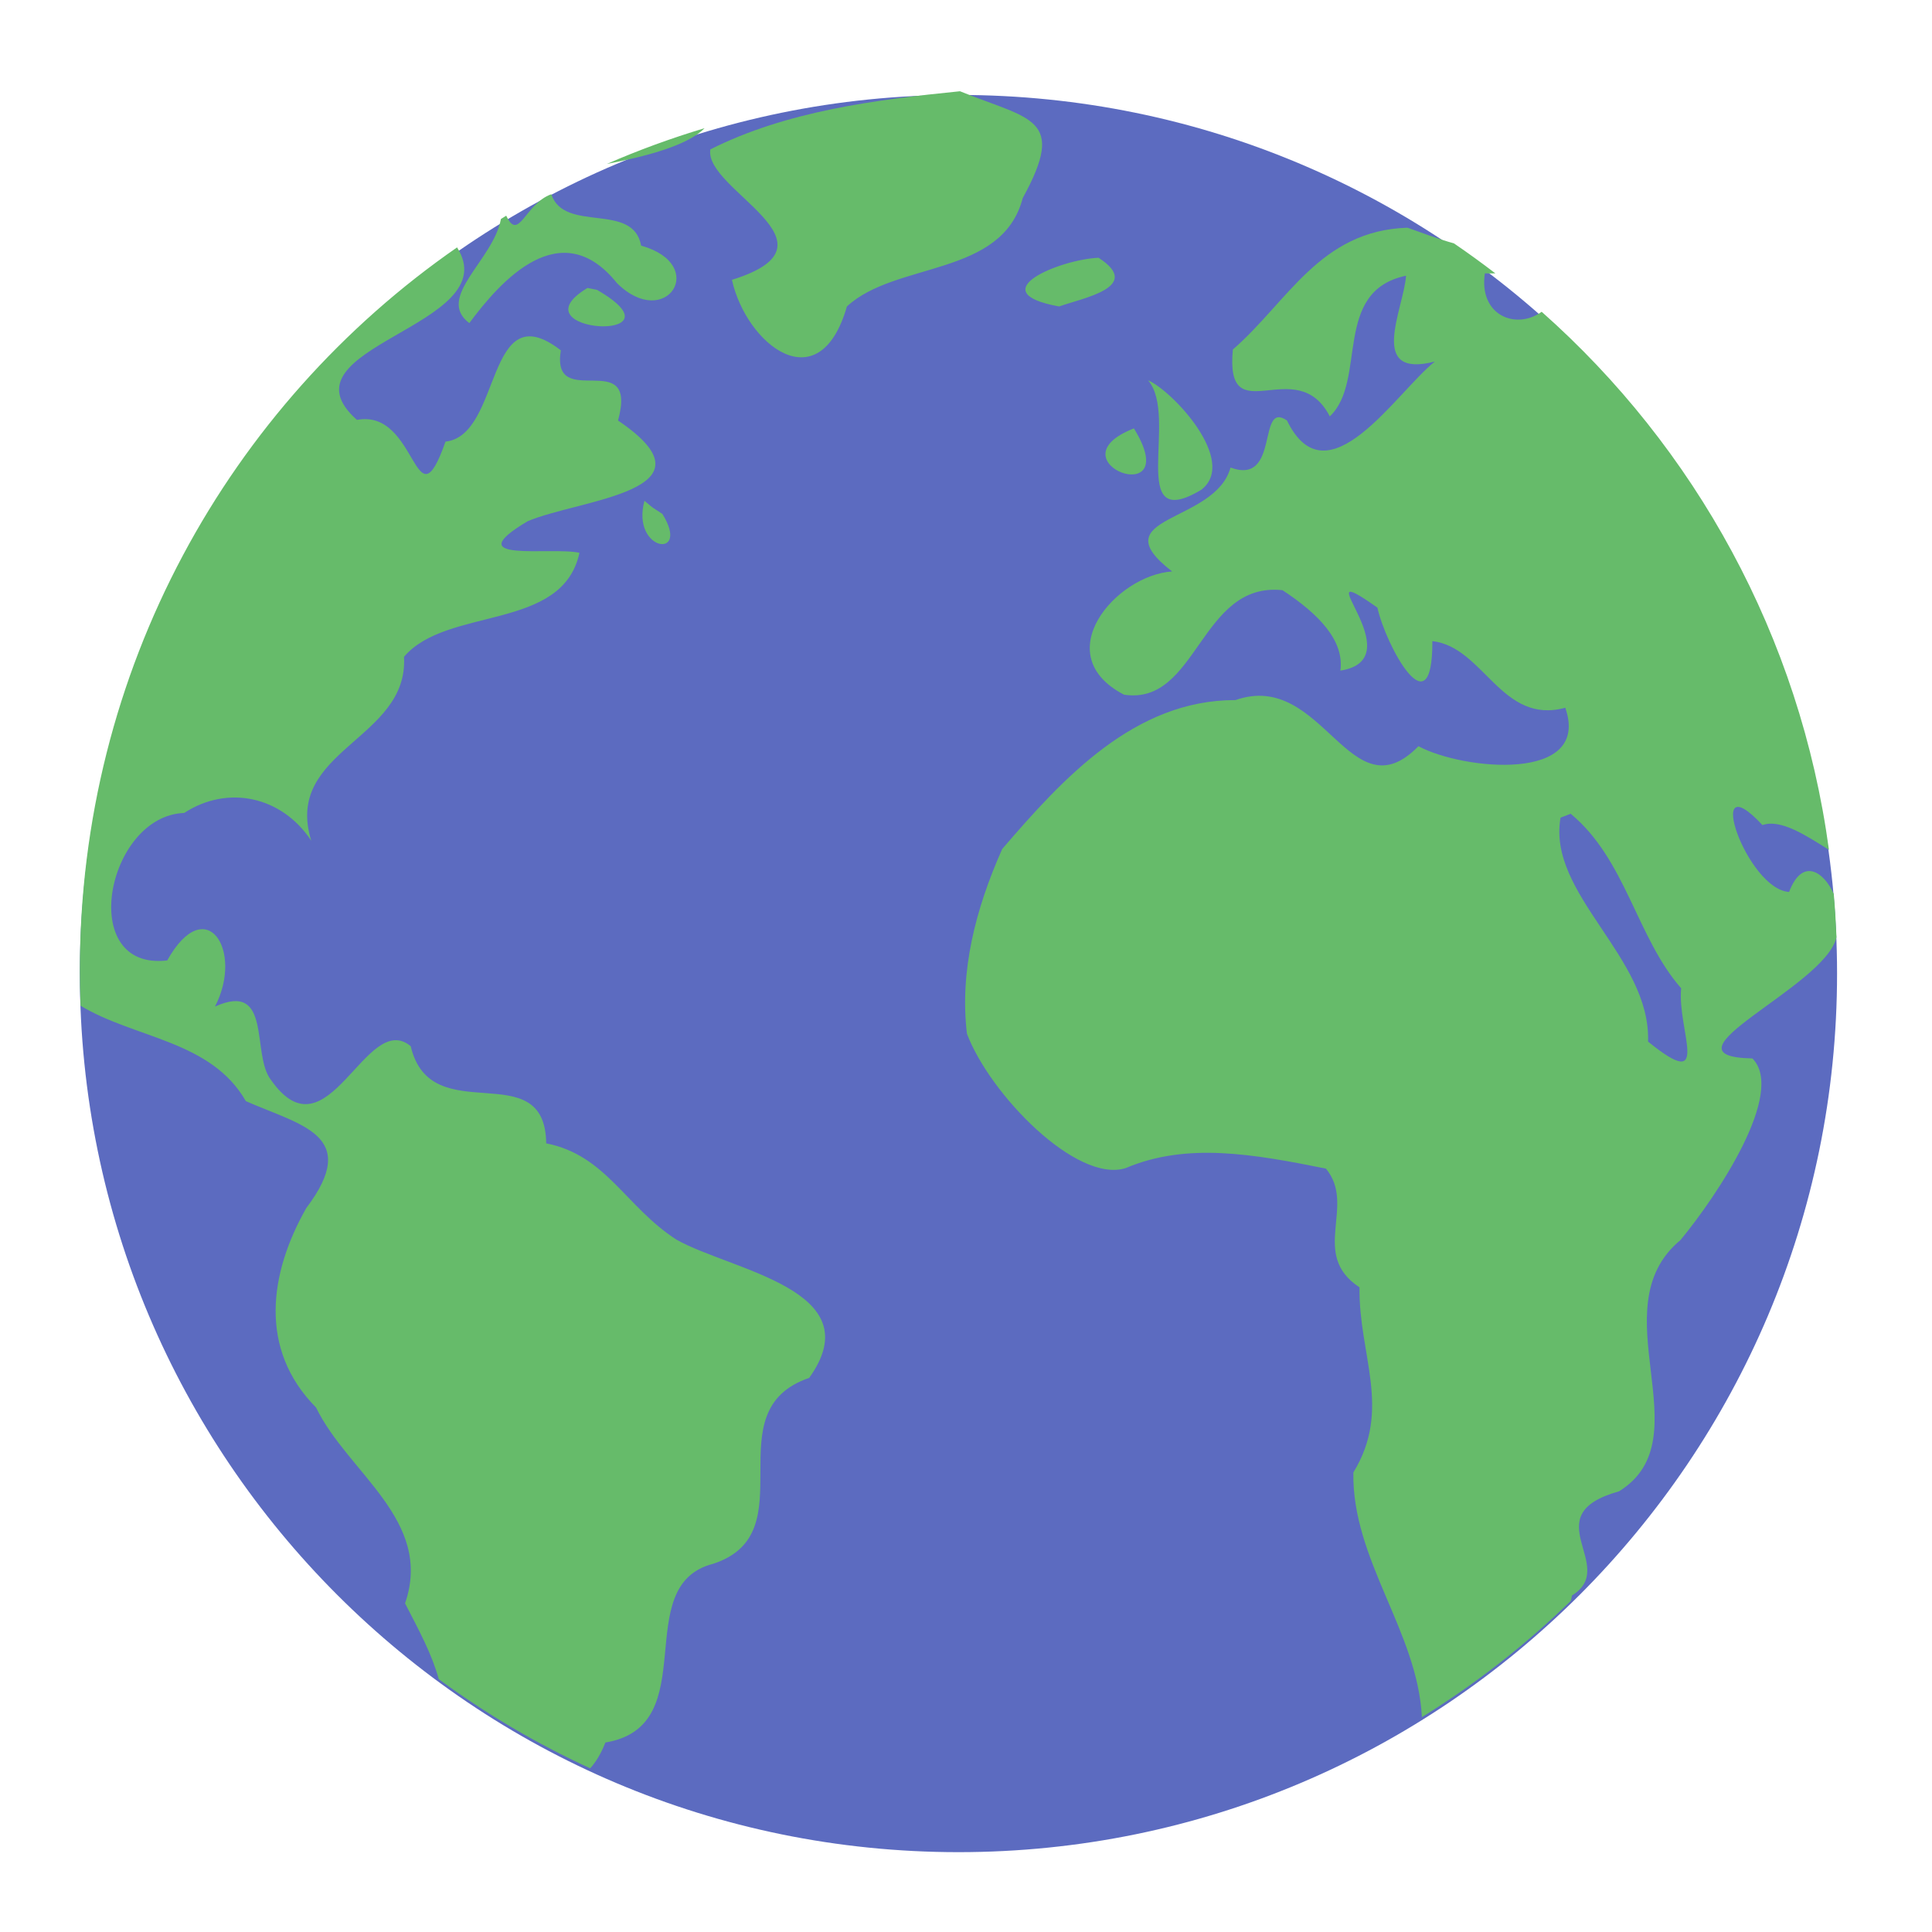
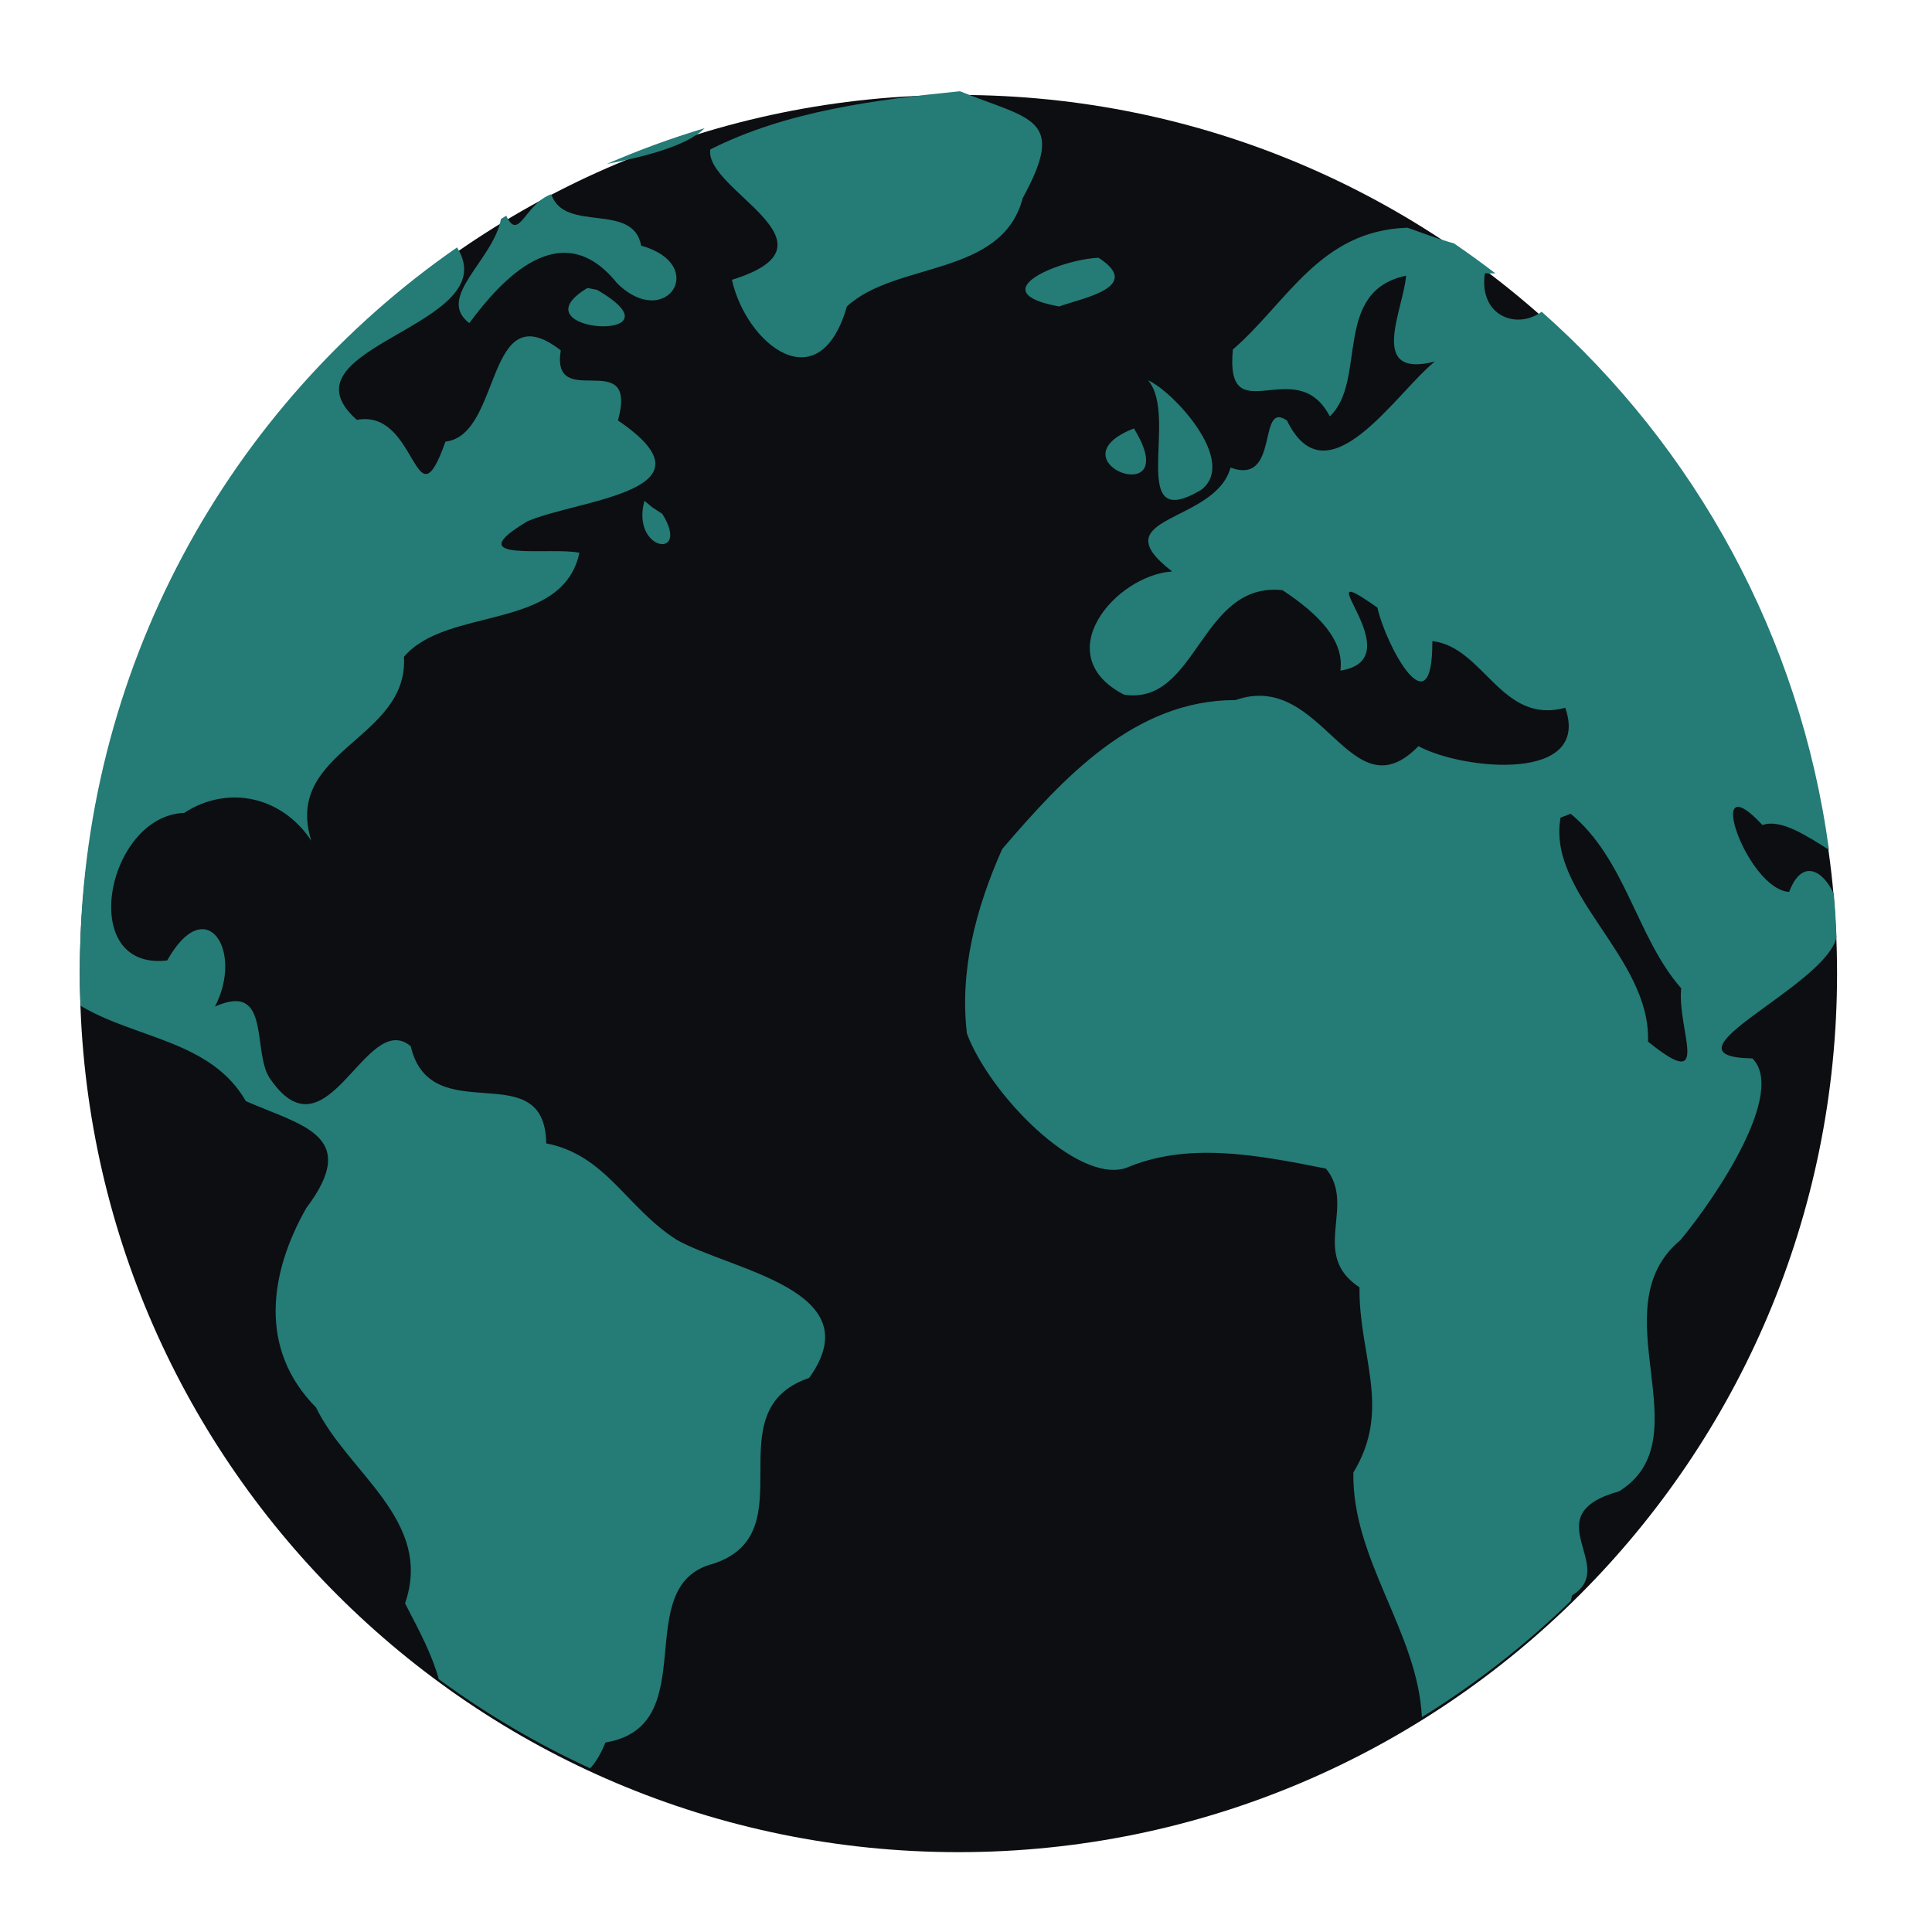
- <svg xmlns="http://www.w3.org/2000/svg" width="64px" height="64px" viewBox="0 0 64 64" version="1.1">
+ <svg xmlns="http://www.w3.org/2000/svg" width="64px" height="64px" viewBox="0 0 64 64" version="1.1" id="svg7">
+   <defs id="defs11" />
  <g id="surface1">
-     <path style=" stroke:none;fill-rule:nonzero;fill:rgb(36.078%,41.961%,75.294%);fill-opacity:1;" d="M 31.75 3.145 C 47.824 3.145 60.855 16.176 60.855 32.25 C 60.855 48.324 47.824 61.355 31.75 61.355 C 15.676 61.355 2.645 48.324 2.645 32.25 C 2.645 16.176 15.676 3.145 31.75 3.145 Z M 31.75 3.145 " />
-     <path style=" stroke:none;fill-rule:nonzero;fill:rgb(40%,73.333%,41.569%);fill-opacity:1;" d="M 31.797 3.023 C 28.996 3.305 26.051 3.68 23.531 4.949 C 23.312 6.297 28.109 8.07 24.246 9.27 C 24.719 11.402 27.137 13.34 28.055 10.152 C 29.672 8.652 33.195 9.184 33.879 6.562 C 35.352 3.879 34.137 3.973 31.801 3.023 C 31.801 3.023 31.797 3.023 31.797 3.023 Z M 23.34 4.246 C 22.234 4.578 21.152 4.973 20.105 5.43 C 21.312 5.199 22.77 4.836 23.34 4.246 Z M 18.262 6.434 C 17.387 6.75 17.188 8.031 16.77 7.145 C 16.711 7.18 16.652 7.219 16.594 7.254 C 16.344 8.621 14.418 9.855 15.547 10.703 C 16.586 9.301 18.578 7.059 20.438 9.379 C 22.059 10.984 23.504 8.77 21.238 8.137 C 20.973 6.676 18.695 7.734 18.262 6.434 Z M 46.625 7.543 C 43.719 7.637 42.656 10.004 40.84 11.578 C 40.574 14.395 42.941 11.648 44.051 13.793 C 45.305 12.613 44.117 9.648 46.578 9.133 C 46.496 10.25 45.281 12.551 47.531 11.977 C 46.246 13 43.965 16.668 42.633 13.93 C 41.633 13.238 42.418 16.098 40.762 15.488 C 40.258 17.355 36.414 17.07 38.828 18.93 C 36.961 19.055 34.691 21.691 37.234 23.012 C 39.672 23.383 39.75 19.258 42.484 19.551 C 43.699 20.348 44.535 21.227 44.402 22.215 C 46.906 21.824 43.027 18.293 45.629 20.129 C 45.898 21.367 47.461 24.266 47.449 21.238 C 49.156 21.43 49.734 24.023 51.852 23.445 C 52.719 25.938 48.461 25.512 46.988 24.719 C 44.715 27.043 43.832 22.172 40.926 23.191 C 37.59 23.184 35.215 25.777 33.199 28.125 C 32.312 30.117 31.785 32.184 32.031 34.242 C 32.785 36.242 35.66 39.207 37.289 38.695 C 39.312 37.836 41.508 38.227 43.922 38.711 C 44.945 39.941 43.367 41.547 45.035 42.645 C 45.008 44.906 46.117 46.672 44.832 48.777 C 44.781 51.672 46.961 54.047 47.102 56.883 C 48.887 55.777 50.539 54.484 52.035 53.031 C 52.051 52.973 52.062 52.914 52.074 52.852 C 53.648 51.883 50.789 50.195 53.633 49.402 C 56.465 47.645 52.934 43.348 55.668 41.078 C 56.887 39.605 59.164 36.188 58.051 35.062 C 54.758 35 60.469 32.691 60.836 31.047 C 60.816 30.566 60.789 30.09 60.746 29.613 C 60.414 28.867 59.703 28.395 59.266 29.547 C 57.855 29.461 56.387 25.184 58.383 27.332 C 58.992 27.117 59.844 27.688 60.586 28.152 C 59.629 21.074 56.145 14.824 51.07 10.328 C 50.215 10.945 48.98 10.441 49.188 9.055 C 49.312 9.059 49.426 9.059 49.535 9.055 C 49.086 8.711 48.629 8.379 48.164 8.062 C 47.641 7.918 47.137 7.723 46.625 7.543 Z M 15.141 8.195 C 7.578 13.441 2.645 22.188 2.645 32.129 C 2.645 32.527 2.652 32.922 2.668 33.316 C 4.48 34.406 6.988 34.461 8.145 36.477 C 9.969 37.281 11.973 37.602 10.145 40.02 C 8.922 42.176 8.555 44.691 10.469 46.625 C 11.52 48.793 14.367 50.363 13.418 53.113 C 13.906 54.059 14.305 54.793 14.535 55.625 C 16.094 56.77 17.773 57.762 19.551 58.578 C 19.742 58.367 19.91 58.09 20.055 57.723 C 23.363 57.172 20.805 52.52 23.629 51.801 C 26.762 50.77 23.598 46.738 26.805 45.645 C 28.895 42.73 24.227 42.09 22.41 41.066 C 20.723 39.98 20.082 38.266 18.094 37.875 C 18.055 34.887 14.273 37.496 13.605 34.656 C 12.117 33.422 10.863 38.469 8.973 35.77 C 8.316 34.922 9.031 32.484 7.121 33.344 C 8.086 31.492 6.824 29.523 5.539 31.816 C 2.52 32.172 3.531 27.023 6.102 26.93 C 7.539 25.992 9.336 26.371 10.312 27.852 C 9.375 24.84 13.543 24.512 13.383 21.758 C 14.812 20.078 18.633 20.922 19.195 18.312 C 18.242 18.102 15.113 18.672 17.48 17.266 C 19.207 16.531 23.938 16.277 20.473 13.93 C 21.16 11.426 18.242 13.684 18.578 11.605 C 16.07 9.668 16.641 14.426 14.758 14.629 C 13.727 17.555 13.848 13.527 11.824 13.91 C 9.09 11.48 16.805 10.816 15.141 8.195 Z M 36.391 8.539 C 35.133 8.59 32.453 9.676 35.086 10.152 C 35.832 9.879 37.898 9.512 36.391 8.539 Z M 19.461 9.539 C 16.961 11.043 22.871 11.391 19.777 9.602 Z M 38.031 12.598 C 39.07 13.797 37.289 17.727 39.797 16.223 C 41.02 15.273 38.84 12.945 38.031 12.598 Z M 37.562 14.191 C 34.754 15.293 39.289 16.988 37.562 14.191 Z M 21.348 16.59 C 20.895 18.266 22.898 18.555 21.941 17.023 L 21.613 16.809 Z M 52.031 26.957 C 53.863 28.473 54.215 31.059 55.691 32.738 C 55.551 34.129 56.742 36.25 54.594 34.504 C 54.688 31.699 51.246 29.629 51.695 27.086 Z M 52.031 26.957 " />
+     <path style="fill:#0c0e11;fill-opacity:1;fill-rule:nonzero;stroke:none" d="m 31.75,3.145 c 16.074,0 29.105,13.031 29.105,29.105 0,16.074 -13.031,29.105 -29.105,29.105 C 15.676,61.355 2.645,48.324 2.645,32.25 2.645,16.176 15.676,3.145 31.75,3.145 Z m 0,0" id="path2" />
+     <path style="fill:#257b76;fill-opacity:1;fill-rule:nonzero;stroke:none" d="m 31.797,3.023 c -2.801,0.281 -5.746,0.656 -8.266,1.926 -0.219,1.348 4.578,3.121 0.715,4.32 0.473,2.133 2.891,4.07 3.809,0.883 1.617,-1.5 5.141,-0.969 5.824,-3.59 1.473,-2.684 0.258,-2.59 -2.078,-3.539 0,0 -0.004,0 -0.004,0 z m -8.457,1.223 c -1.105,0.332 -2.188,0.727 -3.234,1.184 1.207,-0.23 2.664,-0.594 3.234,-1.184 z m -5.078,2.188 C 17.387,6.75 17.188,8.031 16.77,7.145 16.711,7.18 16.652,7.219 16.594,7.254 c -0.25,1.367 -2.176,2.602 -1.047,3.449 1.039,-1.402 3.031,-3.645 4.891,-1.324 1.621,1.605 3.066,-0.609 0.801,-1.242 C 20.973,6.676 18.695,7.734 18.262,6.434 Z M 46.625,7.543 c -2.906,0.094 -3.969,2.461 -5.785,4.035 -0.266,2.816 2.102,0.07 3.211,2.215 1.254,-1.18 0.066,-4.145 2.527,-4.66 -0.082,1.117 -1.297,3.418 0.953,2.844 -1.285,1.023 -3.566,4.691 -4.898,1.953 -1,-0.691 -0.215,2.168 -1.871,1.559 -0.504,1.867 -4.348,1.582 -1.934,3.441 -1.867,0.125 -4.137,2.762 -1.594,4.082 2.438,0.371 2.516,-3.754 5.25,-3.461 1.215,0.797 2.051,1.676 1.918,2.664 2.504,-0.391 -1.375,-3.922 1.227,-2.086 0.27,1.238 1.832,4.137 1.82,1.109 1.707,0.191 2.285,2.785 4.402,2.207 0.867,2.492 -3.391,2.066 -4.863,1.273 -2.273,2.324 -3.156,-2.547 -6.062,-1.527 -3.336,-0.008 -5.711,2.586 -7.727,4.934 -0.887,1.992 -1.414,4.059 -1.168,6.117 0.754,2 3.629,4.965 5.258,4.453 2.023,-0.859 4.219,-0.469 6.633,0.016 1.023,1.23 -0.555,2.836 1.113,3.934 -0.027,2.262 1.082,4.027 -0.203,6.133 -0.051,2.895 2.129,5.27 2.27,8.105 1.785,-1.105 3.438,-2.398 4.934,-3.852 0.016,-0.059 0.027,-0.117 0.039,-0.18 1.574,-0.969 -1.285,-2.656 1.559,-3.449 2.832,-1.758 -0.699,-6.055 2.035,-8.324 1.219,-1.473 3.496,-4.891 2.383,-6.016 -3.293,-0.062 2.418,-2.371 2.785,-4.016 -0.02,-0.48 -0.047,-0.957 -0.09,-1.434 -0.332,-0.746 -1.043,-1.219 -1.48,-0.066 -1.41,-0.086 -2.879,-4.363 -0.883,-2.215 0.609,-0.215 1.461,0.355 2.203,0.82 -0.957,-7.078 -4.441,-13.328 -9.516,-17.824 -0.855,0.617 -2.09,0.113 -1.883,-1.273 0.125,0.004 0.238,0.004 0.348,0 C 49.086,8.711 48.629,8.379 48.164,8.062 47.641,7.918 47.137,7.723 46.625,7.543 Z M 15.141,8.195 C 7.578,13.441 2.645,22.188 2.645,32.129 c 0,0.398 0.008,0.793 0.023,1.188 1.812,1.09 4.32,1.145 5.477,3.16 1.824,0.805 3.828,1.125 2,3.543 -1.223,2.156 -1.59,4.672 0.324,6.605 1.051,2.168 3.898,3.738 2.949,6.488 0.488,0.945 0.887,1.68 1.117,2.512 1.559,1.145 3.238,2.137 5.016,2.953 0.191,-0.211 0.359,-0.488 0.504,-0.855 3.309,-0.551 0.75,-5.203 3.574,-5.922 3.133,-1.031 -0.031,-5.062 3.176,-6.156 2.09,-2.914 -2.578,-3.555 -4.395,-4.578 C 20.723,39.98 20.082,38.266 18.094,37.875 18.055,34.887 14.273,37.496 13.605,34.656 12.117,33.422 10.863,38.469 8.973,35.77 8.316,34.922 9.031,32.484 7.121,33.344 8.086,31.492 6.824,29.523 5.539,31.816 c -3.02,0.355 -2.008,-4.793 0.562,-4.887 1.438,-0.938 3.234,-0.559 4.211,0.922 -0.938,-3.012 3.23,-3.34 3.07,-6.094 1.43,-1.68 5.25,-0.836 5.812,-3.445 -0.953,-0.211 -4.082,0.359 -1.715,-1.047 1.727,-0.734 6.457,-0.988 2.992,-3.336 0.688,-2.504 -2.23,-0.246 -1.895,-2.324 -2.508,-1.938 -1.938,2.82 -3.82,3.023 -1.031,2.926 -0.91,-1.102 -2.934,-0.719 -2.734,-2.43 4.98,-3.094 3.316,-5.715 z m 21.25,0.344 c -1.258,0.051 -3.938,1.137 -1.305,1.613 0.746,-0.273 2.812,-0.641 1.305,-1.613 z m -16.93,1 c -2.5,1.504 3.41,1.852 0.316,0.062 z m 18.57,3.059 c 1.039,1.199 -0.742,5.129 1.766,3.625 1.223,-0.949 -0.957,-3.277 -1.766,-3.625 z m -0.469,1.594 c -2.809,1.102 1.727,2.797 0,0 z m -16.215,2.398 c -0.453,1.676 1.551,1.965 0.594,0.434 L 21.613,16.809 Z M 52.031,26.957 c 1.832,1.516 2.184,4.102 3.66,5.781 -0.141,1.391 1.051,3.512 -1.098,1.766 0.094,-2.805 -3.348,-4.875 -2.898,-7.418 z m 0,0" id="path4" />
  </g>
</svg>
